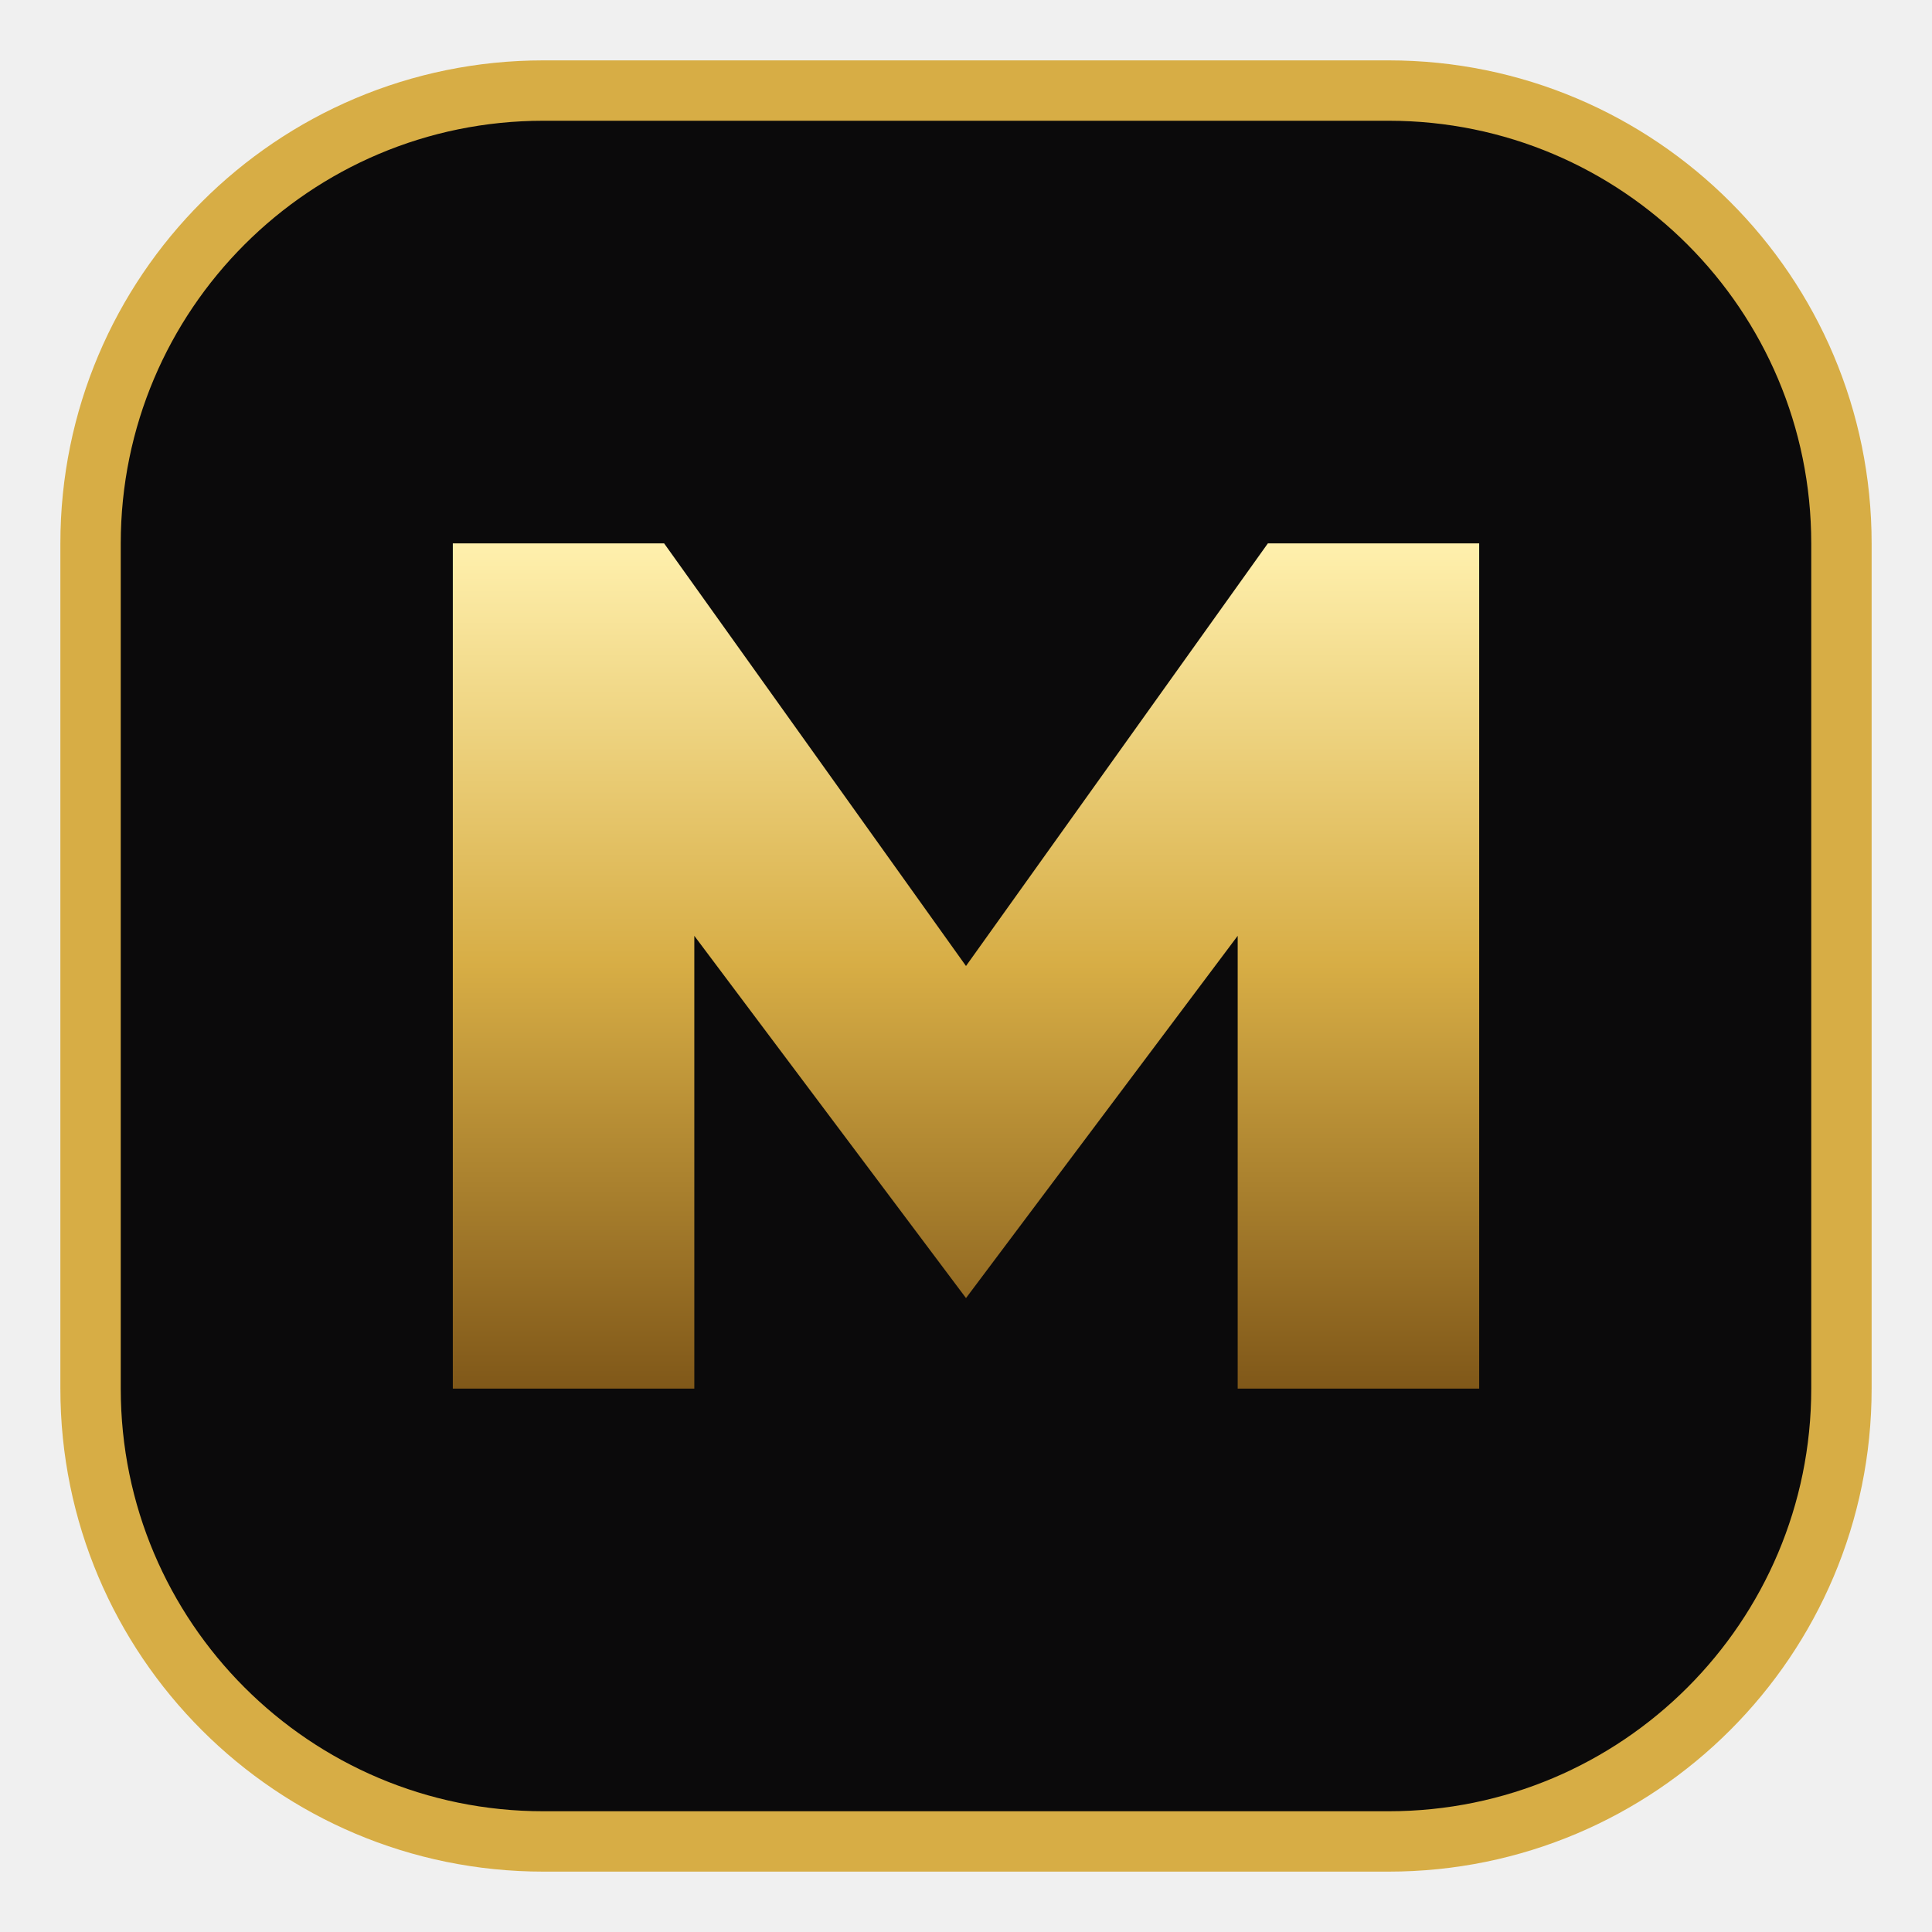
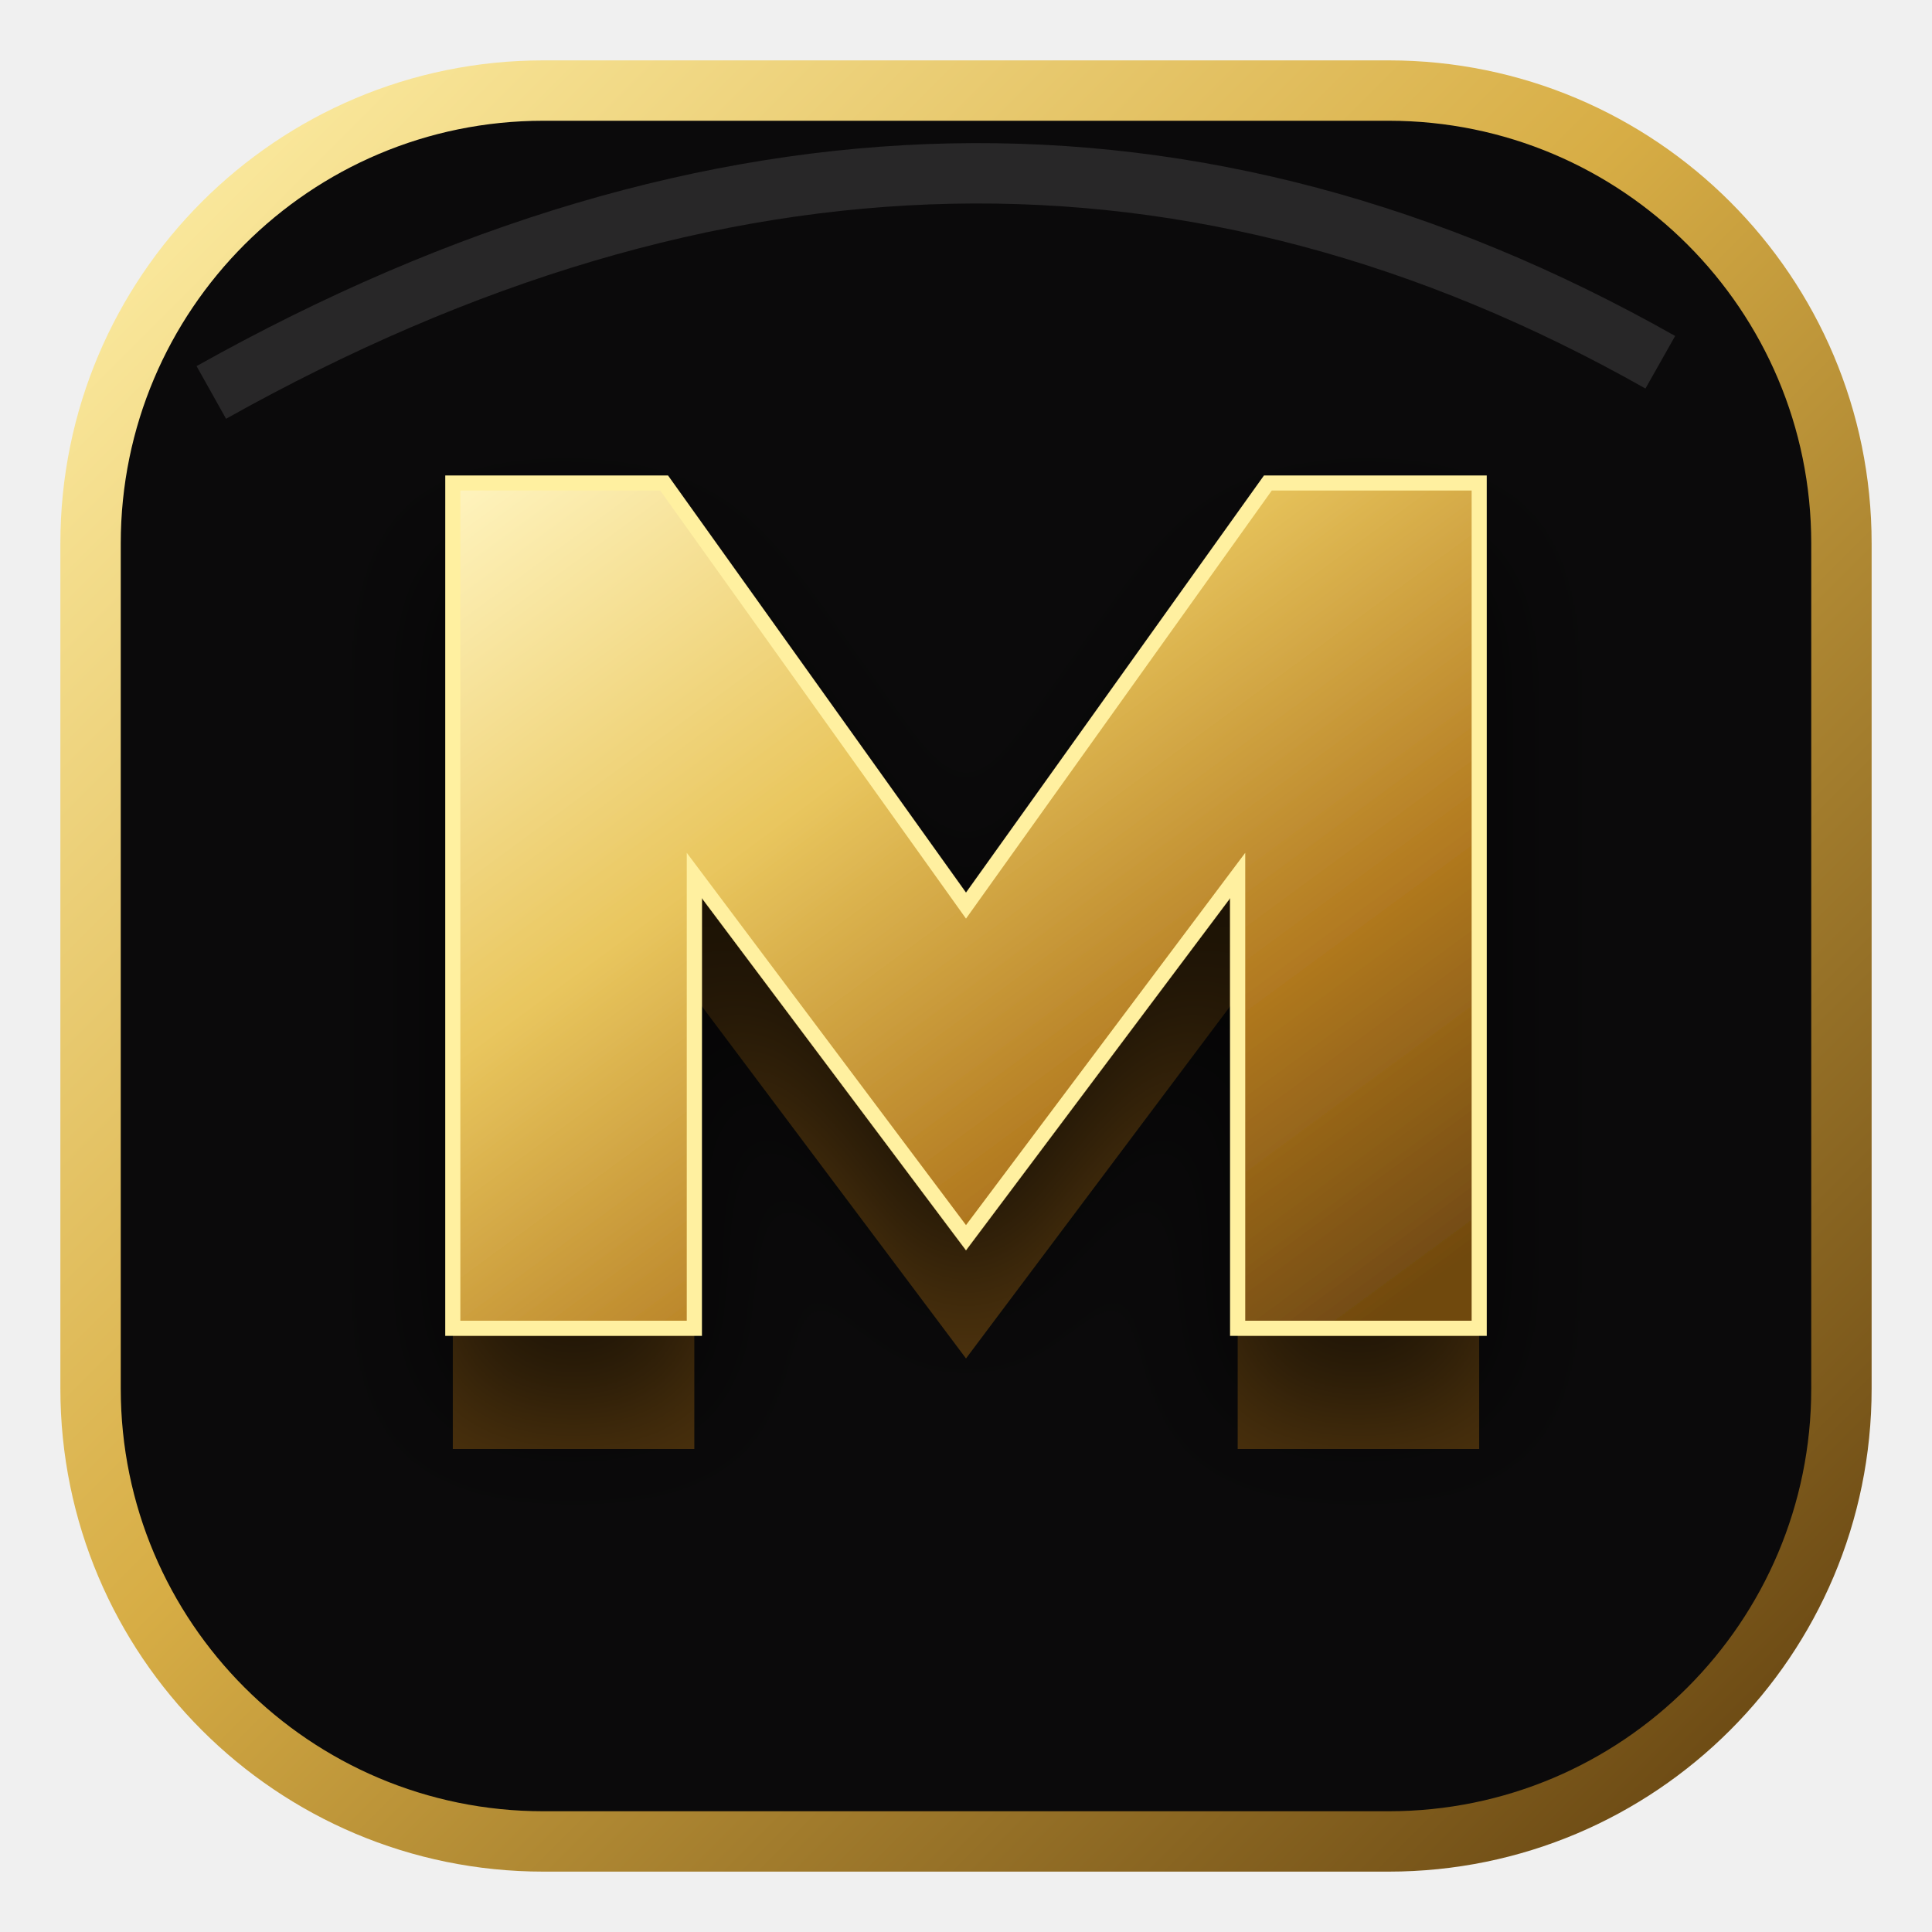
<svg xmlns="http://www.w3.org/2000/svg" viewBox="0 0 64 64">
  <defs>
-     <linearGradient id="g" x2="0" y2="1">
-       <stop stop-color="#fff0ad" />
-       <stop offset=".5" stop-color="#d7ad45" />
-       <stop offset="1" stop-color="#805819" />
+     <linearGradient id="gold" x1="0" y1="0" x2="0.9" y2="1">
+       <stop stop-color="#fff4bf" />
+       <stop offset=".38" stop-color="#e9c65e" />
+       <stop offset=".72" stop-color="#b27a20" />
+       <stop offset="1" stop-color="#6f4810" />
    </linearGradient>
+     <linearGradient id="edge" x1="0" y1="0" x2="1" y2="1">
+       <stop stop-color="#fff0a8" />
+       <stop offset=".45" stop-color="#d7ad45" />
+       <stop offset="1" stop-color="#61400f" />
+     </linearGradient>
+     <filter id="shadow" x="-30%" y="-30%" width="160%" height="170%">
+       <feGaussianBlur in="SourceAlpha" stdDeviation="2.2" />
+       <feOffset dy="2.5" />
+       <feComponentTransfer>
+         <feFuncA type="linear" slope=".65" />
+       </feComponentTransfer>
+       <feMerge>
+         <feMergeNode />
+         <feMergeNode in="SourceGraphic" />
+       </feMerge>
+     </filter>
  </defs>
-   <rect x="3" y="3" width="58" height="58" rx="15" fill="#0b0a0b" stroke="#d7ad45" stroke-width="2" />
-   <path d="M15 46V18h7l10 14 10-14h7v28h-8V31L32 43 23 31v15z" fill="url(#g)" />
+   <rect x="3" y="3" width="58" height="58" rx="15" fill="#0b0a0b" stroke="url(#edge)" stroke-width="2" />
+   <path d="M15 46V18h7l10 14 10-14h7v28h-8V31L32 43 23 31v15z" fill="#56390e" transform="translate(0 2)" opacity=".9" />
+   <path d="M15 44V16h7l10 14 10-14h7v28h-8V29L32 41 23 29v15z" fill="url(#gold)" stroke="#fff0a0" stroke-width=".5" filter="url(#shadow)" />
+   <path d="M7 13Q32 -1 55 12" fill="none" stroke="#fff" stroke-opacity=".12" stroke-width="2" />
</svg>
